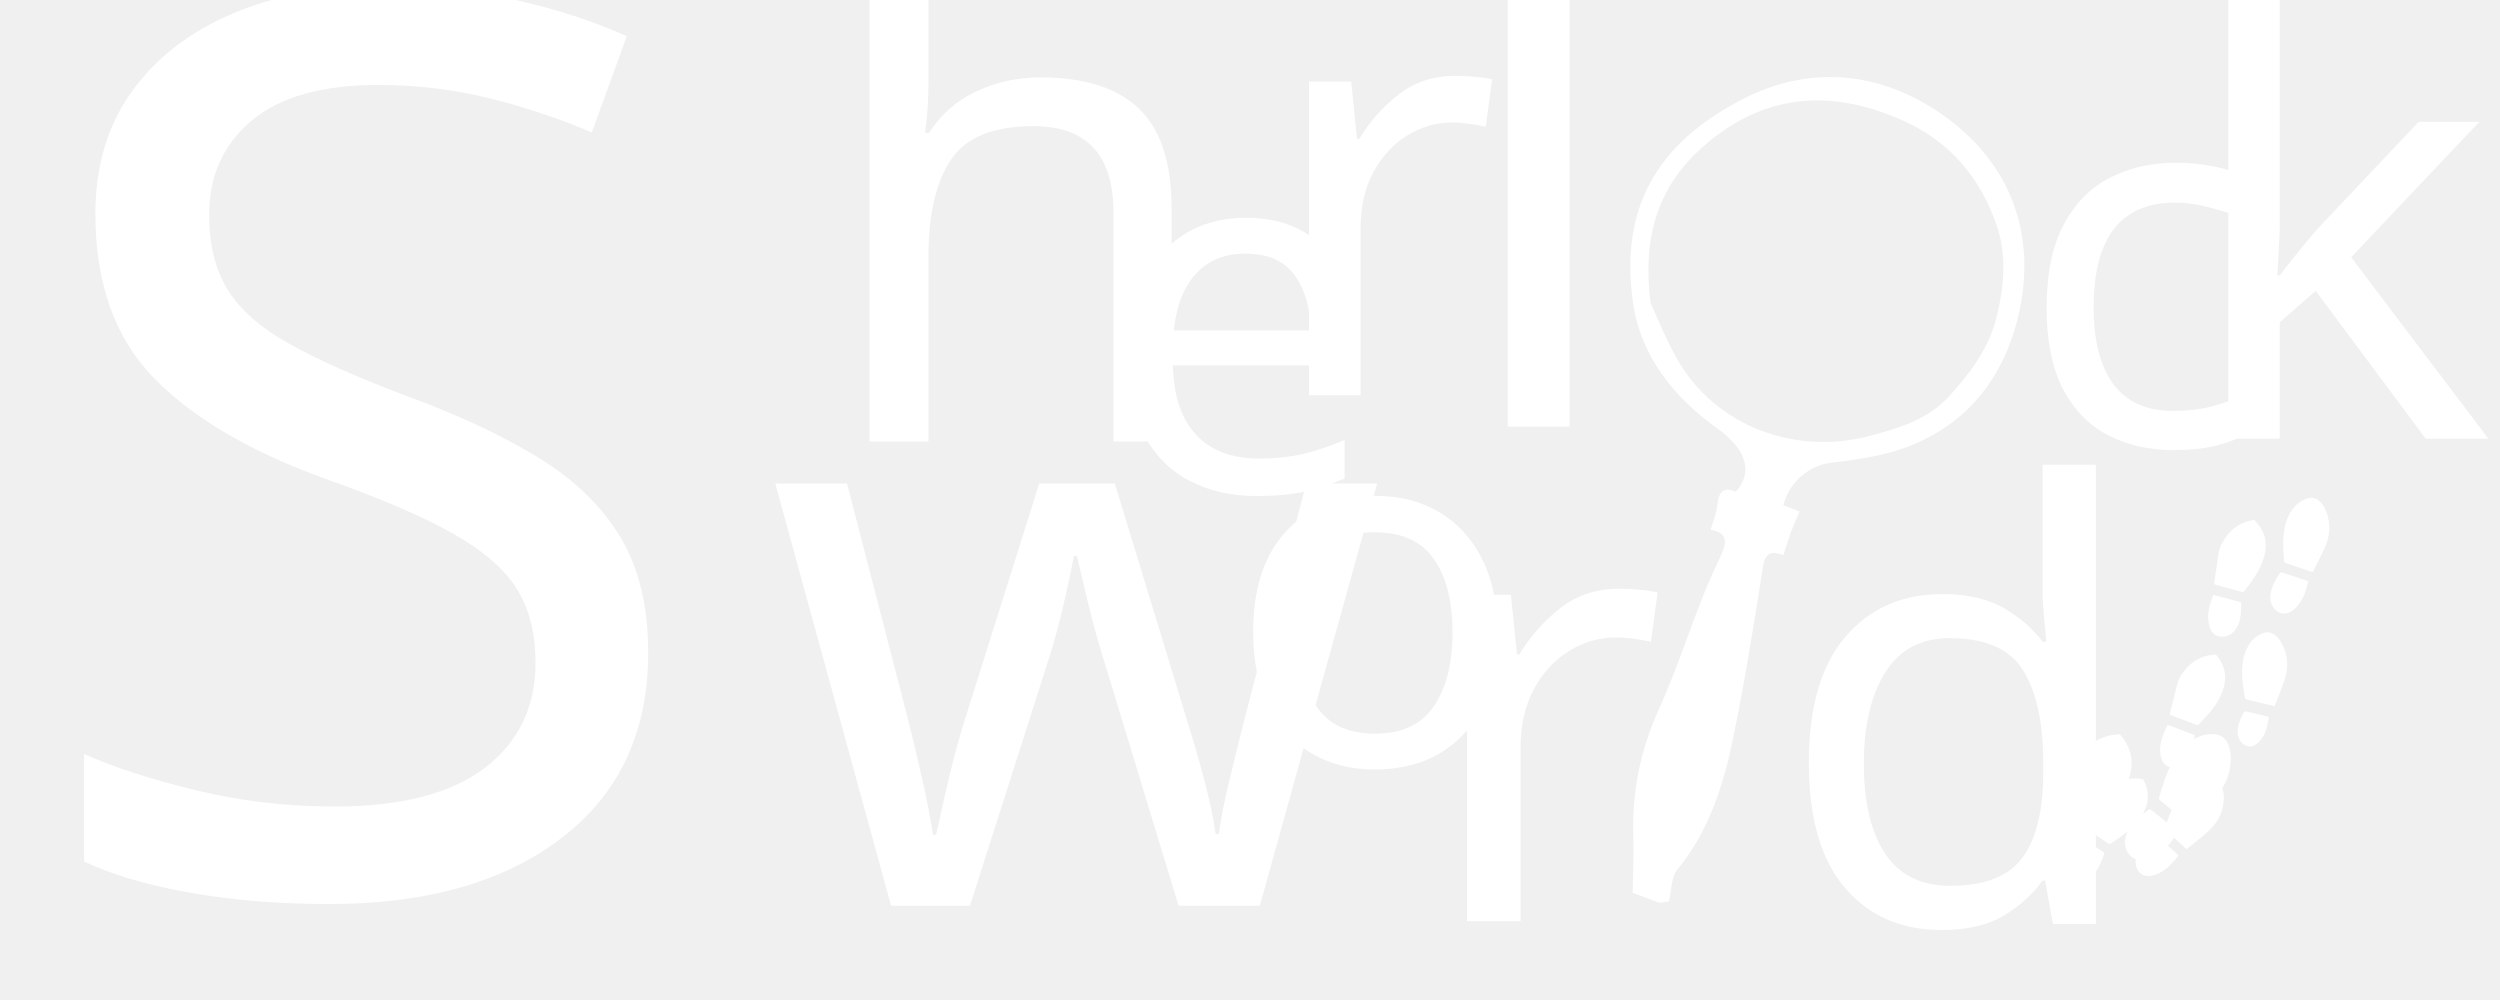
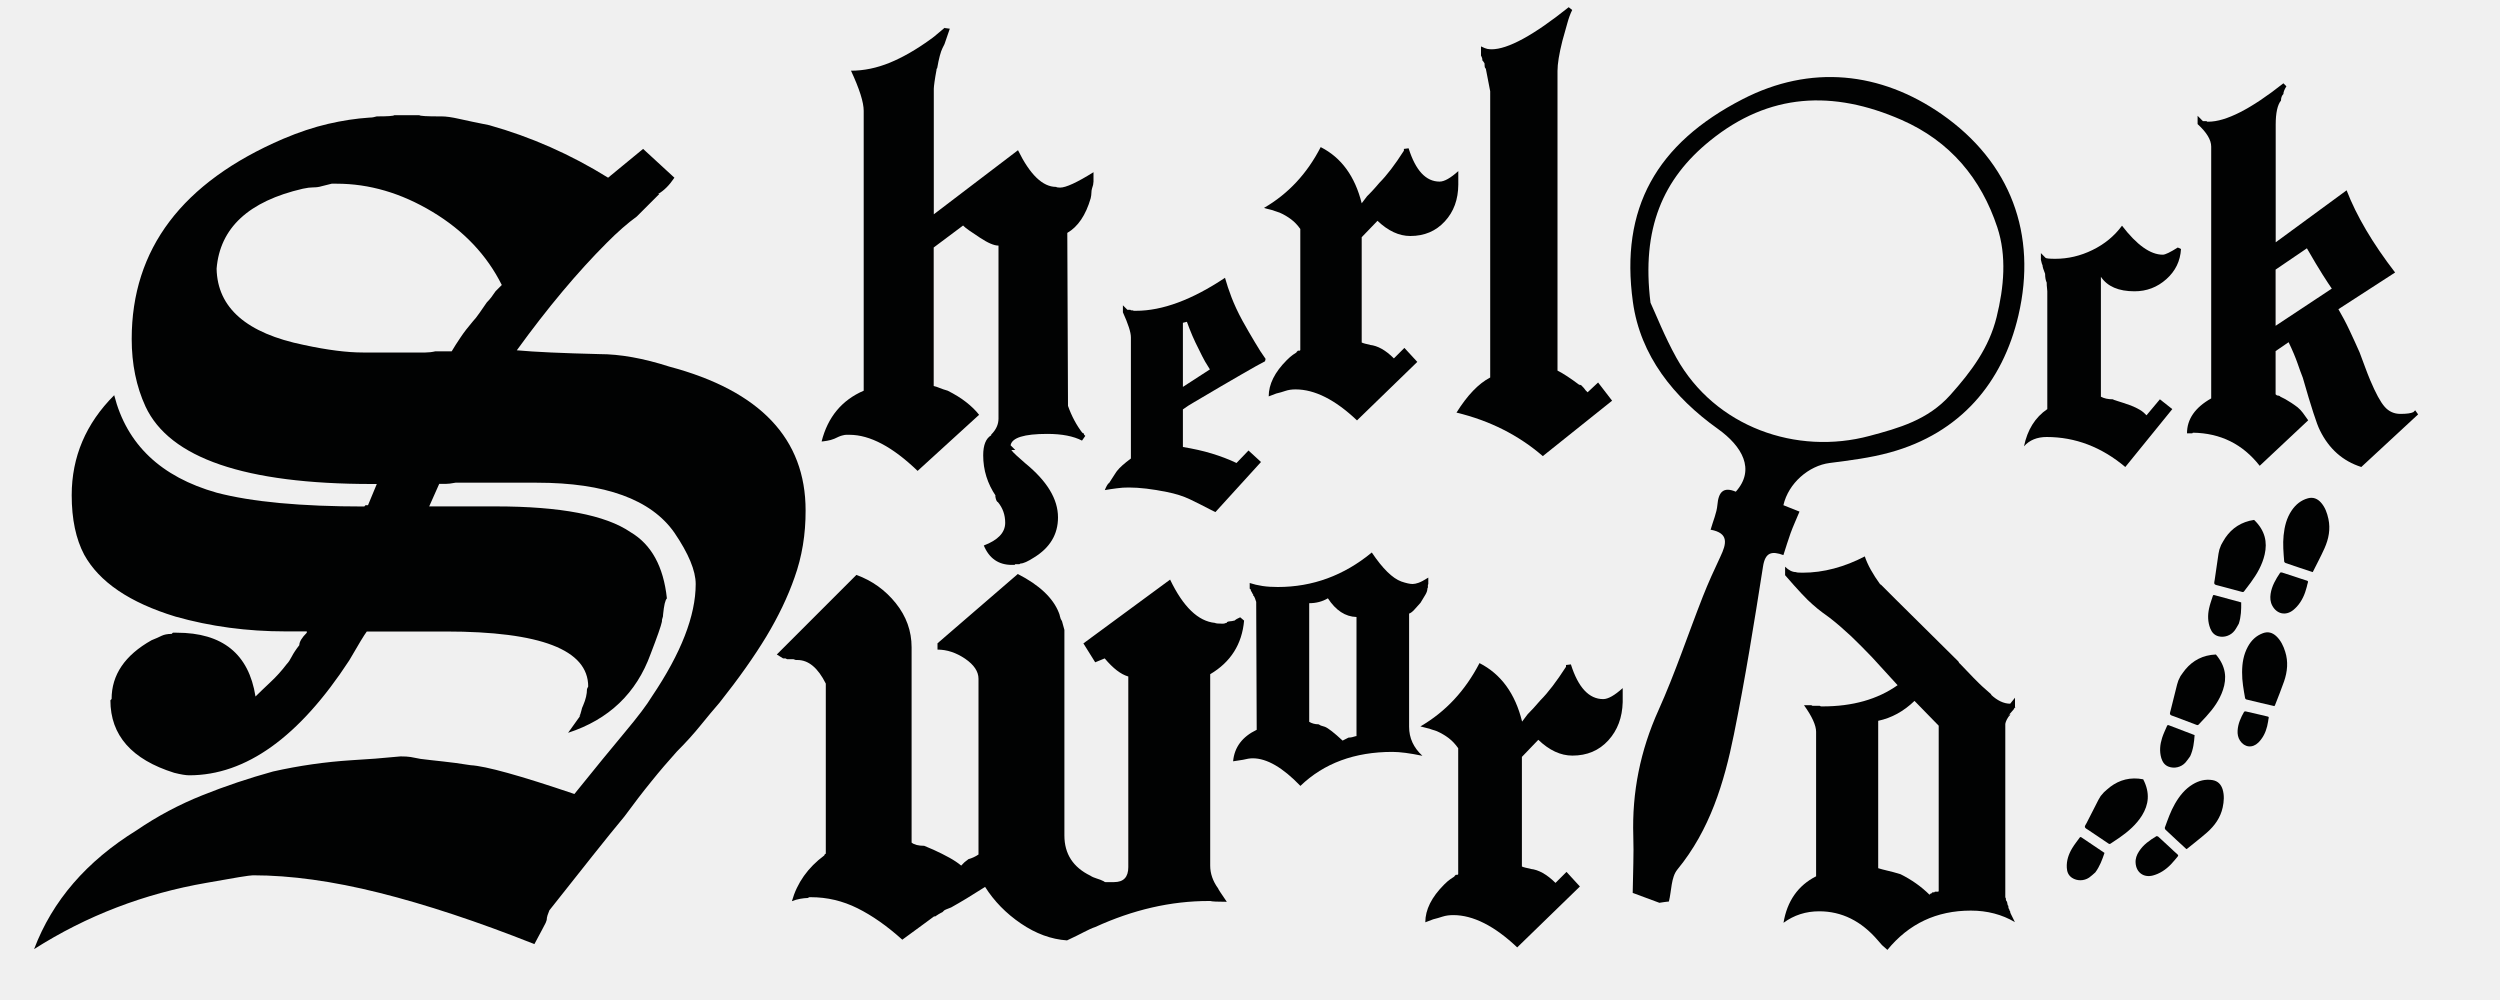
<svg xmlns="http://www.w3.org/2000/svg" version="1.1" id="Livello_1" x="0px" y="0px" viewBox="0 0 250 100" style="enable-background:new 0 0 250 100;" xml:space="preserve">
  <style type="text/css">
- 	.st0{fill:#FFFFFF;}
- 	.st1{font-family:'EnglishTowne-Medium';}
- 	.st2{font-size:125.054px;}
- 	.st3{font-size:66.804px;}
- 	.st4{font-size:50.068px;}
- 	.st5{font-size:58.5px;}
- 	.st6{font-size:70.153px;}
- 	.st7{font-size:51.692px;}
- 	.st8{font-size:59.116px;}
- 	.st9{font-size:49.214px;}
- 	.st10{font-size:60.891px;}
- 	.st11{font-size:60.427px;}
- 	.st12{font-size:78.771px;}
+ 	.st0{fill:#010202;}
</style>
-   <text transform="matrix(1 0 0 1 2.0386 89.1526)" class="st0 st1 st2">S</text>
-   <text transform="matrix(1 0 0 1 81.2827 44.1462)" class="st0 st1 st3">h</text>
-   <text transform="matrix(1 0 0 1 109.979 49.1008)" class="st0 st1 st4">e</text>
-   <text transform="matrix(1 0 0 1 125.9341 39.5173)" class="st0 st1 st5">r</text>
-   <text transform="matrix(1 0 0 1 144.8105 42.6609)" class="st0 st1 st6">l</text>
-   <text transform="matrix(1 0 0 1 201.8164 44.4929)" class="st0 st1 st7">c</text>
-   <text transform="matrix(1 0 0 1 217.8027 43.8659)" class="st0 st1 st8">k</text>
+   <g>
+     <path class="st0" d="M79.45,57.76c-0.67,1.92-1.61,3.88-2.81,5.88c-1.21,2-2.77,4.21-4.69,6.63c-0.58,0.67-1.21,1.42-1.88,2.25   c-0.67,0.83-1.46,1.71-2.38,2.63c-0.83,0.92-1.69,1.92-2.56,3c-0.88,1.08-1.77,2.25-2.69,3.5c-0.83,1-1.9,2.31-3.19,3.94   c-1.29,1.63-2.73,3.44-4.31,5.44c-0.17,0.42-0.25,0.67-0.25,0.75c0,0.17-0.04,0.33-0.12,0.5c-0.17,0.33-0.54,1.04-1.13,2.13   c-5.67-2.25-10.84-3.96-15.51-5.13c-4.67-1.17-8.88-1.75-12.63-1.75c-0.33,0-1.88,0.25-4.63,0.75c-6.25,1.08-12.01,3.29-17.26,6.63   c1.83-4.84,5.25-8.79,10.25-11.88c2.08-1.42,4.27-2.58,6.57-3.5c2.29-0.92,4.65-1.71,7.07-2.38c2.58-0.58,5.21-0.96,7.88-1.13   c1.5-0.08,3.13-0.21,4.88-0.38c0.42,0,0.75,0.02,1,0.06c0.25,0.04,0.58,0.11,1,0.19c0.67,0.08,1.4,0.17,2.19,0.25   c0.79,0.08,1.73,0.21,2.81,0.38c1.5,0.08,4.96,1.04,10.38,2.88c2.08-2.58,3.77-4.65,5.06-6.19c1.29-1.54,2.19-2.73,2.69-3.56   c2.92-4.33,4.38-8.08,4.38-11.25c0-1.33-0.71-3.04-2.13-5.13c-2.33-3.33-6.92-5-13.76-5h-8.13c-0.42,0.08-0.75,0.12-1,0.12   s-0.46,0-0.63,0l-1,2.25h1.25c0.42,0,0.67,0,0.75,0c2.5,0,3.79,0,3.88,0h0.75c6.5,0,11,0.86,13.51,2.58   c2.08,1.23,3.29,3.43,3.63,6.62c-0.17,0.16-0.29,0.7-0.38,1.59c0,0.16-0.02,0.29-0.06,0.37c-0.04,0.08-0.06,0.21-0.06,0.37   c-0.08,0.41-0.46,1.49-1.13,3.23c-1.42,3.92-4.17,6.55-8.25,7.88l1.25-1.75l-0.12,0.12c0.08-0.17,0.14-0.35,0.19-0.56   c0.04-0.21,0.1-0.39,0.19-0.56c0.25-0.58,0.38-1.13,0.38-1.63l0.12-0.25c0-3.67-4.75-5.5-14.26-5.5h-6.5c-0.33,0-0.63,0-0.88,0   c-0.17,0-0.33,0-0.5,0c-0.25,0.33-0.83,1.29-1.75,2.88c-5,7.67-10.34,11.5-16.01,11.5c-0.33,0-0.83-0.08-1.5-0.25   c-4.25-1.33-6.38-3.75-6.38-7.25l0.12-0.13c0-2.42,1.33-4.38,4-5.88c0.42-0.17,0.75-0.31,1-0.44c0.25-0.12,0.58-0.19,1-0.19   l0.13-0.12h0.38c4.58,0,7.21,2.12,7.88,6.38c0.42-0.42,0.92-0.89,1.5-1.44c0.58-0.54,1.13-1.15,1.63-1.81   c0.17-0.17,0.33-0.42,0.5-0.75c0.17-0.33,0.42-0.71,0.75-1.13c0-0.33,0.25-0.75,0.75-1.25v-0.13H30.3h-0.25h-1.5   c-3.84,0-7.5-0.49-11-1.48c-4.59-1.4-7.63-3.47-9.13-6.19c-0.83-1.57-1.25-3.55-1.25-5.95c0-3.83,1.42-7.17,4.25-10   c1.25,4.92,4.67,8.17,10.25,9.75c3.5,0.92,8.42,1.38,14.76,1.38l0.12-0.13h0.25l0.88-2.12h-0.5c-12.67,0-20.22-2.58-22.63-7.75   c-0.92-2-1.38-4.25-1.38-6.75c0-9,5.04-15.67,15.13-20.01c1.58-0.67,3.08-1.17,4.5-1.5c1.42-0.33,2.79-0.54,4.13-0.63   c0.25,0,0.5-0.04,0.75-0.12c1.08,0,1.67-0.04,1.75-0.12h2.5c0.08,0.08,0.75,0.12,2,0.12h0.25c0.42,0,1,0.08,1.75,0.25   c0.75,0.17,1.75,0.38,3,0.63c4.17,1.17,8.13,2.92,11.88,5.25l3.5-2.88l3.13,2.88c-0.5,0.75-1.04,1.29-1.63,1.63h0.12l-2.25,2.25   c-0.92,0.67-1.92,1.54-3,2.63c-2.92,2.92-5.92,6.5-9,10.75c1.83,0.17,4.58,0.29,8.25,0.38c2.08,0,4.42,0.42,7,1.25   c9.09,2.42,13.63,7.21,13.63,14.38C80.57,53.43,80.2,55.68,79.45,57.76z M50.18,28.5c-1.5-3-3.81-5.44-6.94-7.32   c-3.13-1.88-6.32-2.81-9.57-2.81h-0.5l-1,0.25c-0.25,0.08-0.54,0.12-0.88,0.12c-0.25,0-0.58,0.04-1,0.13   c-5.42,1.25-8.3,3.92-8.63,8c0.08,3.92,3,6.46,8.75,7.63c2.33,0.5,4.29,0.75,5.88,0.75h5.5c0.25,0,0.5,0,0.75,0   c0.33,0,0.67-0.04,1-0.12h1.63c0.25-0.42,0.54-0.88,0.88-1.38c0.33-0.5,0.75-1.04,1.25-1.63c0.17-0.17,0.4-0.46,0.69-0.88   c0.29-0.42,0.52-0.75,0.69-1c0.17-0.17,0.31-0.33,0.44-0.5c0.12-0.17,0.27-0.38,0.44-0.62L50.18,28.5z" />
+   </g>
+   <g>
+     <path class="st0" d="M109.31,18.49c-0.02,0.09-0.06,0.2-0.1,0.33c-0.04,0.13-0.07,0.29-0.07,0.47c0,0.13-0.02,0.31-0.07,0.53   c-0.49,1.69-1.27,2.85-2.34,3.47l0.07,17.37v-0.07c0.36,1.02,0.85,1.94,1.47,2.74v-0.07l0.13,0.13v0.07l0.13,0.13l-0.33,0.47   c-0.85-0.44-2-0.67-3.47-0.67c-2.32,0-3.54,0.38-3.67,1.14l0.47,0.47h-0.4c0.09,0.13,0.26,0.31,0.5,0.53   c0.24,0.22,0.54,0.49,0.9,0.8c2.18,1.78,3.27,3.58,3.27,5.41c0,1.69-0.8,3.03-2.4,4.01c-0.62,0.4-1.07,0.6-1.34,0.6l-0.13,0.07   h-0.4l-0.07,0.07h-0.27c-1.34,0-2.27-0.65-2.81-1.94c1.42-0.54,2.14-1.29,2.14-2.27c0-0.8-0.25-1.49-0.73-2.07   c-0.13-0.04-0.22-0.27-0.27-0.67l0.07,0.07c-0.85-1.25-1.27-2.61-1.27-4.08c0-1.02,0.27-1.69,0.8-2v-0.07   c0.49-0.49,0.73-1.02,0.73-1.6v-17.3c-0.45,0-1.07-0.27-1.87-0.8c-0.89-0.58-1.43-0.96-1.6-1.14l-0.07-0.07l-2.94,2.2V38.6   c0.18,0.04,0.38,0.11,0.6,0.2c0.22,0.09,0.49,0.18,0.8,0.27c0.71,0.36,1.32,0.73,1.84,1.14c0.51,0.4,0.95,0.82,1.3,1.27l-6.15,5.61   c-2.49-2.4-4.77-3.61-6.81-3.61h-0.33c-0.09,0-0.22,0.02-0.4,0.07c-0.18,0.04-0.45,0.16-0.8,0.33c-0.22,0.09-0.47,0.16-0.73,0.2   c-0.27,0.04-0.45,0.07-0.53,0.07c0.62-2.45,2.03-4.14,4.21-5.08V11.08c0-0.85-0.42-2.18-1.27-4.01c1.29,0,2.58-0.27,3.88-0.8   c1.29-0.53,2.65-1.31,4.07-2.34c0.09-0.04,0.58-0.44,1.47-1.2l-0.07,0.07l0.53,0.07c-0.09,0.27-0.19,0.56-0.3,0.87   c-0.11,0.31-0.19,0.53-0.23,0.67l-0.2,0.4c-0.18,0.36-0.36,1.02-0.53,2c-0.04,0.04-0.07,0.09-0.07,0.13V7   c-0.09,0.49-0.16,0.89-0.2,1.2c-0.04,0.31-0.07,0.53-0.07,0.67v12.56l8.42-6.41c1.2,2.45,2.47,3.67,3.81,3.67   c0.04,0.04,0.18,0.07,0.4,0.07c0.58,0,1.69-0.51,3.34-1.54v0.94C109.34,18.29,109.33,18.4,109.31,18.49z" />
+   </g>
+   <g>
+     <path class="st0" d="M126.5,36.13c-0.4,0.2-1.19,0.64-2.38,1.33c-1.19,0.68-2.8,1.63-4.83,2.83c-0.3,0.17-0.63,0.38-1,0.65v3.76   c1.03,0.17,1.99,0.38,2.88,0.65c0.88,0.27,1.71,0.58,2.48,0.95l1.2-1.25l1.25,1.15l-4.56,5.01l-0.5-0.25   c-0.7-0.37-1.39-0.71-2.05-1.03c-0.67-0.32-1.44-0.56-2.3-0.73c-1.47-0.3-2.74-0.45-3.81-0.45c-0.4,0-0.8,0.02-1.2,0.08   c-0.4,0.05-0.8,0.11-1.2,0.18c0.07-0.17,0.13-0.31,0.2-0.43c0.07-0.12,0.13-0.21,0.2-0.28v0.05c0.23-0.37,0.43-0.67,0.58-0.9   c0.15-0.23,0.24-0.37,0.28-0.4c0.23-0.3,0.68-0.7,1.35-1.2V33.73c0-0.5-0.27-1.33-0.8-2.5v-0.7l0.45,0.45h0.3l0.05,0.05h0.15   l0.15,0.05h0.2c2.64,0,5.61-1.1,8.91-3.3c0.17,0.6,0.38,1.25,0.65,1.95c0.27,0.7,0.63,1.49,1.1,2.35c0.43,0.77,0.84,1.48,1.23,2.13   c0.38,0.65,0.74,1.21,1.08,1.68L126.5,36.13z M119.24,33.58c-0.2-0.47-0.38-0.93-0.55-1.4l-0.4,0.1v6.41l2.7-1.75   c-0.13-0.2-0.29-0.46-0.48-0.78c-0.18-0.32-0.39-0.73-0.63-1.23C119.66,34.5,119.44,34.05,119.24,33.58z" />
+   </g>
+   <g>
+     <path class="st0" d="M144.48,22.14c-0.9,0.98-2.05,1.46-3.45,1.46c-1.13,0-2.22-0.51-3.28-1.52l-1.58,1.64v10.53   c0.08,0.04,0.2,0.08,0.35,0.12c0.15,0.04,0.33,0.08,0.53,0.12h-0.06c0.78,0.08,1.58,0.53,2.4,1.35l1.05-1.05l1.29,1.4l-6.03,5.85   c-2.18-2.07-4.23-3.1-6.14-3.1c-0.39,0-0.73,0.05-1.02,0.15c-0.29,0.1-0.6,0.19-0.91,0.26l-0.76,0.29c0-1.21,0.6-2.42,1.81-3.63   c0.23-0.23,0.44-0.41,0.61-0.53c0.18-0.12,0.32-0.21,0.44-0.29l-0.12,0.06l0.18-0.18h0.18l0.06-0.06V22.9   c-0.27-0.39-0.58-0.71-0.91-0.96c-0.33-0.25-0.71-0.48-1.14-0.67c-0.12-0.04-0.29-0.1-0.53-0.18c-0.08-0.04-0.24-0.09-0.5-0.15   s-0.44-0.11-0.55-0.15c2.42-1.4,4.31-3.43,5.67-6.08c2.07,1.05,3.43,2.93,4.1,5.62l0.53-0.7c0.2-0.19,0.39-0.4,0.59-0.61   c0.2-0.21,0.41-0.46,0.64-0.73c0.74-0.74,1.56-1.81,2.46-3.22v-0.18l0.47-0.06c0.7,2.22,1.73,3.33,3.1,3.33   c0.47,0,1.09-0.35,1.87-1.05v1.35C145.82,19.94,145.38,21.17,144.48,22.14z" />
+   </g>
+   <g>
+     <path class="st0" d="M154.28,45.61c-2.43-2.1-5.31-3.55-8.63-4.35c1.08-1.73,2.2-2.9,3.37-3.51V9.13l-0.42-2.17   c0-0.05-0.01-0.08-0.04-0.11c-0.02-0.02-0.04-0.06-0.04-0.1v0.07c-0.05-0.09-0.07-0.26-0.07-0.49l-0.14-0.21l-0.07-0.07   c0-0.14-0.02-0.26-0.07-0.35l-0.07-0.14V4.64c0.28,0.14,0.49,0.22,0.63,0.25c0.14,0.02,0.28,0.04,0.42,0.04   c1.64,0,4.21-1.4,7.72-4.21l0.35,0.28c-0.19,0.37-0.35,0.82-0.49,1.33c-0.14,0.52-0.3,1.1-0.49,1.75   c-0.33,1.31-0.49,2.31-0.49,3.02v29.96c0.56,0.28,1.31,0.77,2.24,1.47c-0.09-0.09-0.05-0.09,0.14,0c0.23,0.23,0.37,0.4,0.42,0.49   l0.21,0.21l1.05-0.98l1.4,1.82L154.28,45.61z" />
+   </g>
+   <g>
+     <path class="st0" d="M218.1,24.9c-0.07,1.21-0.56,2.21-1.47,3.02c-0.91,0.81-1.97,1.21-3.18,1.21c-1.59,0-2.71-0.48-3.36-1.45   v11.99c0.31,0.17,0.71,0.26,1.19,0.26c0.03,0.03,0.2,0.1,0.49,0.18c0.29,0.09,0.73,0.23,1.32,0.44c0.34,0.14,0.65,0.28,0.91,0.44   c0.26,0.16,0.47,0.34,0.65,0.54l1.34-1.6l1.24,0.98l-4.7,5.79c-2.38-2-5-3-7.86-3c-0.96,0-1.72,0.31-2.27,0.93   c0.34-1.65,1.12-2.9,2.33-3.72V29.14c0-0.1-0.01-0.22-0.03-0.36c-0.02-0.14-0.03-0.31-0.03-0.52c-0.1-0.21-0.16-0.5-0.16-0.88   c-0.17-0.41-0.26-0.71-0.26-0.88c-0.04-0.03-0.09-0.21-0.16-0.52v-0.67l0.46,0.47c0.07,0.07,0.4,0.1,0.98,0.1   c1.27,0,2.52-0.29,3.72-0.88c1.21-0.59,2.19-1.4,2.95-2.43c1.48,1.93,2.84,2.9,4.08,2.9c0.24,0,0.74-0.24,1.5-0.72L218.1,24.9z" />
+   </g>
+   <g>
+     <path class="st0" d="M236.13,46.7c-1.85-0.59-3.23-1.81-4.14-3.67c-0.16-0.31-0.38-0.9-0.65-1.74c-0.28-0.85-0.63-2.02-1.06-3.52   c-0.16-0.39-0.33-0.88-0.53-1.45c-0.2-0.57-0.49-1.27-0.89-2.1l-1.3,0.89v4.32c0.08,0.08,0.14,0.12,0.18,0.12   c0.08,0,0.16,0.02,0.24,0.06l0.06,0.06c0.08,0.04,0.16,0.08,0.24,0.12c0.08,0.04,0.16,0.08,0.24,0.12c0.2,0.12,0.4,0.25,0.62,0.38   c0.22,0.14,0.42,0.29,0.62,0.44c0.2,0.16,0.37,0.35,0.53,0.56c0.16,0.22,0.33,0.46,0.53,0.74l-4.85,4.55   c-1.7-2.17-3.92-3.27-6.68-3.31l-0.06,0.06h-0.53c0-1.42,0.81-2.58,2.42-3.49V14.66c0-0.67-0.45-1.42-1.36-2.25v-0.83l0.53,0.53   h0.36l0.06,0.06h0.12c1.77,0,4.28-1.28,7.51-3.84l0.3,0.3c-0.2,0.32-0.3,0.57-0.3,0.77c-0.16,0.16-0.24,0.38-0.24,0.65   c-0.35,0.43-0.53,1.24-0.53,2.42v11.76l7.09-5.2c0.99,2.56,2.6,5.3,4.85,8.22l-5.67,3.67c0.39,0.67,0.77,1.38,1.12,2.13   c0.35,0.75,0.69,1.48,1,2.19c0.2,0.51,0.37,0.99,0.53,1.42c0.16,0.43,0.33,0.89,0.53,1.36c0.55,1.3,1.03,2.19,1.45,2.66   c0.41,0.47,0.94,0.71,1.57,0.71c0.63,0,1.06-0.06,1.3-0.18l0.18-0.18l0.29,0.41L236.13,46.7z M232.26,27.46   c-0.41-0.65-0.94-1.53-1.57-2.63l-3.13,2.13v5.62l5.62-3.72C232.98,28.57,232.67,28.11,232.26,27.46z" />
+   </g>
  <g>
    <path class="st0" d="M165.94,90.28c-1.01-0.37-2.01-0.75-2.67-0.99c0.03-2.09,0.12-3.88,0.06-5.67c-0.14-4.4,0.7-8.56,2.52-12.6   c1.67-3.71,2.95-7.59,4.44-11.38c0.53-1.35,1.14-2.68,1.76-4c0.58-1.23,0.89-2.33-0.99-2.67c0.25-0.88,0.61-1.67,0.68-2.48   c0.11-1.3,0.61-1.84,1.84-1.32c1.99-2.22,0.63-4.55-1.79-6.28c-4.42-3.15-7.76-7.32-8.5-12.69c-1.3-9.37,2.36-15.85,10.97-20.28   c6.79-3.5,13.8-2.75,19.91,1.5c6.89,4.8,9.57,12.01,7.67,20.13c-1.57,6.72-5.81,11.77-12.86,13.7c-1.96,0.54-4,0.79-6.02,1.05   c-2.08,0.27-4.12,2.02-4.62,4.22c0.5,0.2,1.02,0.4,1.61,0.64c-0.31,0.75-0.63,1.44-0.89,2.15c-0.25,0.68-0.45,1.38-0.72,2.2   c-1.17-0.43-1.82-0.28-2.04,1.15c-0.88,5.61-1.78,11.22-2.91,16.79c-0.98,4.84-2.4,9.54-5.65,13.5c-0.64,0.78-0.58,2.12-0.85,3.2   C166.57,90.18,166.26,90.23,165.94,90.28z M165.05,30.27c0.52,1.11,1.41,3.39,2.59,5.51c3.88,6.95,12.04,9.77,19.32,7.81   c2.91-0.78,5.82-1.58,8.07-4.09c2.1-2.35,3.87-4.71,4.63-7.79c0.74-3,1.02-6.11,0.07-8.98c-1.61-4.86-4.7-8.61-9.6-10.75   c-6.82-2.98-13.2-2.7-19.1,2.07C166.28,17.88,164.13,22.86,165.05,30.27z" />
  </g>
-   <text transform="matrix(1 0 0 1 122.6099 76.4639)" class="st0 st1 st9">o</text>
-   <text transform="matrix(1 0 0 1 141.5273 92.1211)" class="st0 st1 st10">r</text>
-   <text transform="matrix(1 0 0 1 177.5576 92.3945)" class="st0 st1 st11">d</text>
-   <text transform="matrix(1 0 0 1 76.6704 90.6496)" class="st0 st1 st12">w</text>
-   <path class="st0" d="M218.78,82.32c0.04-0.03,0.07-0.04,0.1-0.07c0.79-0.73,1.59-1.44,2.35-2.2c0.91-0.91,1.57-1.98,1.77-3.28  c0.12-0.77,0.12-1.53-0.16-2.27c-0.23-0.61-0.66-1-1.34-1.07c-0.9-0.09-1.7,0.18-2.43,0.69c-0.94,0.66-1.58,1.57-2.08,2.58  c-0.49,0.99-0.78,2.04-1.09,3.09c-0.02,0.06,0.03,0.18,0.09,0.23c0.48,0.41,0.97,0.8,1.45,1.2  C217.88,81.59,218.33,81.95,218.78,82.32z" />
-   <path class="st0" d="M217.42,83.78c0.1-0.15,0.2-0.31,0.31-0.45c0.09-0.11,0.07-0.18-0.04-0.27c-0.35-0.27-0.69-0.56-1.04-0.84  c-0.5-0.41-1-0.82-1.51-1.22c-0.06-0.05-0.19-0.08-0.24-0.05c-0.81,0.56-1.57,1.17-2.06,2.05c-0.25,0.46-0.4,0.94-0.33,1.47  c0.16,1.19,1.14,1.81,2.28,1.44c0.19-0.06,0.38-0.14,0.56-0.24C216.22,85.24,216.87,84.57,217.42,83.78z" />
+   <g>
+     <path class="st0" d="M142.79,58.5v0.25l-0.05,0.1c0,0.2-0.07,0.4-0.2,0.62c-0.13,0.21-0.29,0.48-0.49,0.81   c-0.23,0.26-0.44,0.49-0.62,0.69c-0.18,0.2-0.35,0.33-0.52,0.39v11.32c0,1.12,0.44,2.08,1.33,2.9c-1.25-0.26-2.25-0.39-3-0.39   c-3.77,0-6.84,1.13-9.2,3.4c-1.77-1.84-3.36-2.76-4.77-2.76c-0.26,0-0.59,0.05-0.98,0.15l-0.98,0.15c0.13-1.41,0.92-2.46,2.36-3.15   l-0.05-12.84v0.05l-0.15-0.44c-0.03,0-0.05-0.03-0.05-0.1l-0.1-0.1v-0.1l-0.05-0.05l-0.1-0.2c-0.07-0.07-0.1-0.15-0.1-0.25   c0-0.03-0.02-0.05-0.05-0.05v-0.1v0.15l-0.05-0.1V58.3c0.39,0.13,0.82,0.23,1.28,0.3c0.46,0.07,0.97,0.1,1.53,0.1   c3.48,0,6.61-1.15,9.4-3.45c1.08,1.61,2.07,2.58,2.95,2.9c0.49,0.17,0.87,0.25,1.13,0.25c0.16,0,0.36-0.04,0.59-0.12   c0.23-0.08,0.56-0.25,0.98-0.52v0.64L142.79,58.5z M135.6,73.61h0.05V61.7c-1.12-0.03-2.07-0.66-2.86-1.87   c-0.56,0.33-1.18,0.49-1.87,0.49v11.86c0.26,0.16,0.57,0.25,0.93,0.25l0.2,0.1h-0.05c0.1,0.03,0.26,0.08,0.49,0.15   c0.33,0.13,0.92,0.59,1.77,1.38l0.59-0.3C135.06,73.76,135.31,73.71,135.6,73.61z" />
+   </g>
+   <g>
+     <path class="st0" d="M160.83,74.04c-0.93,1.02-2.13,1.52-3.59,1.52c-1.18,0-2.31-0.53-3.41-1.58l-1.64,1.71v10.96   c0.08,0.04,0.2,0.08,0.37,0.12c0.16,0.04,0.34,0.08,0.55,0.12h-0.06c0.81,0.08,1.64,0.55,2.5,1.4l1.1-1.1l1.34,1.46l-6.27,6.09   c-2.27-2.15-4.41-3.23-6.39-3.23c-0.41,0-0.76,0.05-1.07,0.15c-0.3,0.1-0.62,0.19-0.94,0.27l-0.79,0.3c0-1.26,0.63-2.52,1.89-3.78   c0.24-0.24,0.46-0.43,0.64-0.55c0.18-0.12,0.33-0.22,0.46-0.3l-0.12,0.06l0.18-0.18h0.18l0.06-0.06v-12.6   c-0.29-0.41-0.6-0.74-0.94-1c-0.34-0.26-0.74-0.5-1.19-0.7c-0.12-0.04-0.3-0.1-0.55-0.18c-0.08-0.04-0.25-0.09-0.52-0.15   c-0.26-0.06-0.46-0.11-0.58-0.15c2.52-1.46,4.48-3.57,5.91-6.33c2.15,1.1,3.57,3.04,4.26,5.85l0.55-0.73   c0.2-0.2,0.41-0.42,0.61-0.64c0.2-0.22,0.43-0.48,0.67-0.76c0.77-0.77,1.62-1.89,2.56-3.35v-0.18l0.49-0.06   c0.73,2.31,1.81,3.47,3.23,3.47c0.49,0,1.14-0.37,1.95-1.1v1.4C162.23,71.74,161.76,73.02,160.83,74.04z" />
+   </g>
+   <g>
+     <path class="st0" d="M201.55,70.7l-0.12,0.12l-0.06,0.12c-0.08,0.08-0.15,0.16-0.21,0.24c-0.06,0.08-0.13,0.16-0.21,0.24v0.12   c-0.24,0.32-0.38,0.6-0.42,0.85v17.28c0,0.08,0.02,0.14,0.06,0.18v0.12l0.06,0.18V90.1c0.04,0.04,0.06,0.08,0.06,0.12l0.06,0.3   l0.06,0.06c0,0.16,0.02,0.26,0.06,0.3l0.06,0.12v0.06l0.06,0.06c0,0.08,0.02,0.16,0.06,0.24l0.42,0.85   c-1.29-0.76-2.76-1.15-4.41-1.15c-3.42,0-6.2,1.31-8.34,3.93l-0.54-0.48c-0.08-0.08-0.15-0.16-0.21-0.24   c-0.06-0.08-0.13-0.16-0.21-0.24c-1.65-1.93-3.61-2.9-5.86-2.9c-1.33,0-2.52,0.38-3.57,1.15c0.36-2.17,1.45-3.73,3.26-4.65V73.18   c0-0.64-0.4-1.53-1.21-2.66h0.73l0.12,0.06h0.72l0.12,0.06h0.18c2.98,0,5.48-0.7,7.49-2.12l-2.54-2.78   c-0.69-0.72-1.39-1.43-2.11-2.12c-0.73-0.68-1.45-1.31-2.18-1.87c-0.16-0.12-0.39-0.29-0.7-0.51c-0.3-0.22-0.63-0.49-1-0.82   c-0.52-0.44-1.43-1.41-2.72-2.9v-0.85c0.36,0.36,0.73,0.54,1.09,0.54c0.04,0.04,0.26,0.06,0.66,0.06c1.05,0,2.09-0.14,3.14-0.42   c1.05-0.28,2.07-0.68,3.08-1.21c0.28,0.85,0.81,1.79,1.57,2.84v-0.06l1.51,1.51l6.28,6.22c0.08,0.16,0.12,0.22,0.12,0.18l1.39,1.45   c0.16,0.16,0.34,0.34,0.54,0.54c0.2,0.2,0.44,0.42,0.72,0.66c0.08,0.08,0.17,0.16,0.27,0.24c0.1,0.08,0.19,0.16,0.27,0.24h-0.06   c0.64,0.6,1.29,0.91,1.93,0.91l0.48-0.6V70.7z M193.87,89.13V72.57l-2.42-2.48c-1.09,1.05-2.3,1.71-3.63,1.99v14.74l0.42,0.12   c0.12,0.04,0.32,0.09,0.6,0.15c0.28,0.06,0.68,0.17,1.21,0.33c1.13,0.56,2.09,1.25,2.9,2.05l0.12-0.12h0.06l0.12-0.12h0.18   l0.06-0.06h0.3L193.87,89.13z M200.88,71.55v-0.12v0.06C200.84,71.53,200.84,71.55,200.88,71.55z M200.94,71.55   c0-0.04,0.04-0.1,0.12-0.18l-0.12,0.24V71.55z" />
+   </g>
+   <g>
+     <path class="st0" d="M124.41,62.06c-0.21,2.36-1.34,4.15-3.39,5.36v19.14c0,0.79,0.26,1.55,0.79,2.28c0,0.05,0.29,0.5,0.87,1.34   c-0.95,0-1.5-0.03-1.65-0.08h-0.16c-3.78,0-7.56,0.87-11.34,2.6c-0.31,0.1-0.7,0.28-1.14,0.51c-0.45,0.24-1.01,0.51-1.69,0.83   c-1.58-0.11-3.11-0.67-4.61-1.69c-1.5-1.02-2.69-2.25-3.58-3.66c-1.31,0.84-2.44,1.52-3.39,2.05c-0.42,0.16-0.66,0.26-0.71,0.31   l-0.16,0.16l-0.16,0.08c-0.11,0.05-0.31,0.18-0.63,0.39v-0.08c-0.21,0.16-0.6,0.45-1.18,0.87c-0.58,0.42-1.26,0.92-2.05,1.5   c-1.52-1.37-3.02-2.42-4.49-3.15c-1.47-0.73-3.02-1.1-4.65-1.1h-0.16l-0.16,0.08c-0.21,0-0.46,0.03-0.75,0.08   c-0.29,0.05-0.56,0.13-0.83,0.24c0.52-1.84,1.6-3.36,3.23-4.57l0.08-0.16h0.08V68.36c-0.79-1.58-1.73-2.36-2.84-2.36h-0.16   l-0.24-0.08h-0.63l-0.16-0.08h-0.24l-0.63-0.39l7.96-7.96c1.58,0.58,2.89,1.52,3.94,2.83c1.05,1.31,1.58,2.78,1.58,4.41v19.53   c0.26,0.21,0.68,0.32,1.26,0.32c0.26,0.11,0.42,0.17,0.47,0.2c0.05,0.03,0.21,0.09,0.47,0.2c0.58,0.26,1.1,0.53,1.58,0.79   c0.47,0.26,0.87,0.53,1.18,0.79l0.31-0.32c0.05-0.05,0.12-0.1,0.2-0.16c0.08-0.05,0.14-0.1,0.2-0.16c0.37-0.1,0.71-0.26,1.02-0.47   V67.88c0-0.73-0.45-1.4-1.34-2.01c-0.89-0.6-1.81-0.91-2.76-0.91v-0.63l8.03-6.93c2.15,1.1,3.52,2.39,4.1,3.86   c0.05,0.11,0.09,0.24,0.12,0.39c0.03,0.16,0.09,0.31,0.2,0.47c0.05,0.16,0.13,0.45,0.24,0.87v20.56c0,1.84,0.87,3.18,2.6,4.02   c0.16,0.11,0.37,0.2,0.63,0.28c0.26,0.08,0.5,0.17,0.71,0.28c0.05,0.05,0.1,0.08,0.16,0.08h0.87c0.95,0,1.42-0.5,1.42-1.5V67.65   c-0.74-0.21-1.52-0.81-2.36-1.81l-0.95,0.39l-1.18-1.89l8.67-6.38c1.31,2.73,2.81,4.17,4.49,4.33c0.05,0.05,0.32,0.08,0.79,0.08   c0.1,0,0.21-0.03,0.32-0.08h0.08v-0.08c0.1-0.05,0.21-0.08,0.31-0.08c0.1,0,0.26-0.03,0.47-0.08c0.1-0.1,0.29-0.21,0.55-0.32   L124.41,62.06z" />
+   </g>
  <path class="st0" d="M218.64,84.91c-0.34-0.31-0.67-0.62-1.01-0.93c-0.36-0.34-0.73-0.68-1.09-1.02c-0.04-0.04-0.07-0.14-0.06-0.19  c0.3-0.82,0.58-1.64,1.02-2.4c0.45-0.78,1-1.47,1.78-1.94c0.6-0.36,1.26-0.54,1.97-0.42c0.53,0.09,0.85,0.42,1.01,0.92  c0.18,0.6,0.14,1.2,0.01,1.81c-0.22,1.02-0.8,1.83-1.57,2.51c-0.64,0.56-1.32,1.08-1.98,1.62C218.7,84.88,218.67,84.89,218.64,84.91  z" />
  <path class="st0" d="M217.48,86c-0.48,0.59-1.03,1.09-1.73,1.39c-0.15,0.06-0.3,0.12-0.46,0.16c-0.92,0.24-1.67-0.3-1.73-1.26  c-0.03-0.42,0.11-0.8,0.34-1.15c0.43-0.67,1.07-1.12,1.74-1.52c0.04-0.02,0.14,0.01,0.19,0.05c0.38,0.35,0.76,0.7,1.14,1.05  c0.26,0.24,0.51,0.49,0.78,0.72c0.08,0.07,0.09,0.13,0.02,0.21C217.66,85.77,217.57,85.89,217.48,86z" />
  <path class="st0" d="M227.44,70.61c-0.45-0.1-0.89-0.2-1.34-0.31c-0.49-0.11-0.97-0.23-1.45-0.35c-0.06-0.01-0.13-0.08-0.14-0.13  c-0.15-0.86-0.31-1.71-0.3-2.59c0-0.9,0.14-1.77,0.58-2.57c0.34-0.62,0.82-1.09,1.5-1.34c0.51-0.19,0.95-0.06,1.33,0.29  c0.46,0.43,0.72,0.98,0.9,1.56c0.32,1,0.22,1.99-0.11,2.96c-0.28,0.81-0.6,1.59-0.91,2.39C227.48,70.55,227.46,70.58,227.44,70.61z" />
  <path class="st0" d="M226.81,72.15c-0.1,0.65-0.3,1.26-0.7,1.79c-0.08,0.11-0.18,0.22-0.28,0.32c-0.59,0.58-1.38,0.49-1.83-0.2  c-0.2-0.3-0.26-0.65-0.24-1c0.04-0.69,0.32-1.3,0.65-1.88c0.02-0.03,0.11-0.05,0.16-0.04c0.43,0.09,0.87,0.2,1.3,0.3  c0.3,0.07,0.59,0.14,0.89,0.21c0.09,0.02,0.13,0.06,0.11,0.15C226.84,71.9,226.83,72.03,226.81,72.15z" />
  <path class="st0" d="M231.27,57.21c-0.43-0.14-0.87-0.29-1.3-0.43c-0.47-0.16-0.95-0.32-1.42-0.48c-0.05-0.02-0.12-0.09-0.13-0.15  c-0.07-0.87-0.15-1.74-0.06-2.61c0.09-0.89,0.3-1.75,0.82-2.51c0.4-0.58,0.92-1.01,1.61-1.2c0.52-0.14,0.95,0.03,1.3,0.42  c0.42,0.47,0.62,1.04,0.75,1.64c0.22,1.02,0.03,2-0.39,2.94c-0.35,0.78-0.75,1.53-1.13,2.29C231.31,57.16,231.29,57.18,231.27,57.21  z" />
  <path class="st0" d="M230.68,58.68c-0.19,0.74-0.48,1.42-1,1.99c-0.11,0.12-0.23,0.23-0.35,0.33c-0.74,0.6-1.64,0.42-2.1-0.43  c-0.2-0.37-0.23-0.77-0.17-1.18c0.12-0.79,0.51-1.46,0.95-2.11c0.03-0.04,0.13-0.05,0.19-0.03c0.49,0.16,0.98,0.32,1.47,0.48  c0.34,0.11,0.67,0.23,1.01,0.33c0.11,0.03,0.14,0.08,0.11,0.19C230.74,58.4,230.71,58.54,230.68,58.68z" />
-   <path class="st0" d="M207.28,76.7c-0.06,0.17-0.12,0.34-0.17,0.51c-0.27,1.07-0.54,2.15-0.8,3.22c-0.04,0.18-0.15,0.4-0.08,0.53  c0.07,0.13,0.31,0.18,0.48,0.25c0.95,0.36,1.91,0.72,2.86,1.08c0.11,0.04,0.18,0.04,0.27-0.05c0.31-0.34,0.63-0.67,0.94-1.01  c0.9-1,1.68-2.07,2.11-3.37c0.49-1.47,0.38-2.95-0.9-4.44c-1.63,0.07-2.89,0.76-3.82,1.87c-0.23,0.27-0.42,0.57-0.63,0.86" />
-   <path class="st0" d="M208.78,86.22c0.38-0.85,0.49-1.75,0.56-2.65c-1.09-0.42-2.18-0.83-3.26-1.25c-0.12-0.04-0.17-0.01-0.22,0.1  c-0.21,0.5-0.45,0.99-0.61,1.5c-0.27,0.83-0.35,1.69-0.1,2.54c0.14,0.5,0.42,0.89,0.93,1.08c0.7,0.26,1.55,0.07,2.09-0.51  C208.4,86.78,208.58,86.49,208.78,86.22z" />
  <path class="st0" d="M210.39,79.23c0.21-0.19,0.42-0.38,0.64-0.55c0.92-0.69,2.01-1,3.29-0.75c0.72,1.39,0.53,2.55-0.11,3.6  c-0.57,0.92-1.37,1.61-2.24,2.22c-0.3,0.21-0.61,0.4-0.91,0.61c-0.08,0.06-0.14,0.04-0.22-0.01c-0.67-0.45-1.35-0.9-2.02-1.36  c-0.12-0.08-0.3-0.16-0.33-0.28c-0.03-0.11,0.09-0.26,0.16-0.39c0.4-0.78,0.8-1.57,1.2-2.35c0.07-0.13,0.15-0.25,0.22-0.37  C210.18,79.48,210.29,79.35,210.39,79.23z" />
  <path class="st0" d="M209.53,87.24c-0.21,0.18-0.4,0.37-0.62,0.52c-0.52,0.35-1.21,0.35-1.71,0.02c-0.36-0.24-0.5-0.59-0.52-1.01  c-0.04-0.71,0.18-1.35,0.54-1.95c0.22-0.37,0.49-0.7,0.74-1.05c0.05-0.07,0.1-0.09,0.19-0.03c0.77,0.52,1.54,1.03,2.3,1.55  C210.22,85.98,209.97,86.65,209.53,87.24z" />
  <path class="st0" d="M218.05,67.61c0.17-0.23,0.32-0.47,0.5-0.68c0.74-0.88,1.74-1.43,3.04-1.48c1.01,1.19,1.1,2.36,0.71,3.53  c-0.34,1.03-0.96,1.88-1.68,2.67c-0.24,0.27-0.5,0.53-0.75,0.8c-0.07,0.07-0.13,0.07-0.21,0.04c-0.76-0.29-1.52-0.57-2.27-0.86  c-0.14-0.05-0.33-0.09-0.38-0.2c-0.05-0.1,0.03-0.28,0.06-0.42c0.21-0.85,0.42-1.71,0.64-2.56c0.04-0.14,0.09-0.27,0.13-0.41  C217.91,67.91,217.98,67.76,218.05,67.61z" />
  <path class="st0" d="M219.02,75.62c-0.16,0.22-0.31,0.45-0.49,0.65c-0.43,0.46-1.1,0.61-1.66,0.4c-0.41-0.15-0.62-0.47-0.74-0.86  c-0.2-0.68-0.13-1.36,0.08-2.02c0.13-0.41,0.32-0.79,0.49-1.19c0.03-0.08,0.08-0.11,0.17-0.08c0.86,0.33,1.73,0.66,2.59,0.99  C219.41,74.23,219.33,74.94,219.02,75.62z" />
  <path class="st0" d="M222.11,54.5c0.14-0.24,0.27-0.5,0.43-0.73c0.65-0.95,1.59-1.59,2.87-1.78c1.12,1.08,1.33,2.24,1.06,3.44  c-0.24,1.06-0.77,1.97-1.4,2.83c-0.22,0.29-0.44,0.58-0.66,0.87c-0.06,0.08-0.12,0.09-0.21,0.06c-0.78-0.21-1.57-0.42-2.35-0.63  c-0.14-0.04-0.33-0.06-0.4-0.16c-0.06-0.09,0-0.28,0.02-0.42c0.12-0.87,0.25-1.74,0.38-2.61c0.02-0.14,0.06-0.28,0.09-0.42  C222,54.81,222.05,54.65,222.11,54.5z" />
  <path class="st0" d="M223.88,62.37c-0.14,0.23-0.26,0.48-0.42,0.69c-0.38,0.5-1.04,0.72-1.61,0.57c-0.42-0.11-0.67-0.4-0.82-0.78  c-0.26-0.66-0.27-1.34-0.12-2.02c0.09-0.42,0.24-0.82,0.37-1.23c0.03-0.09,0.07-0.12,0.16-0.09c0.89,0.24,1.79,0.48,2.68,0.73  C224.13,60.95,224.11,61.67,223.88,62.37z" />
</svg>
